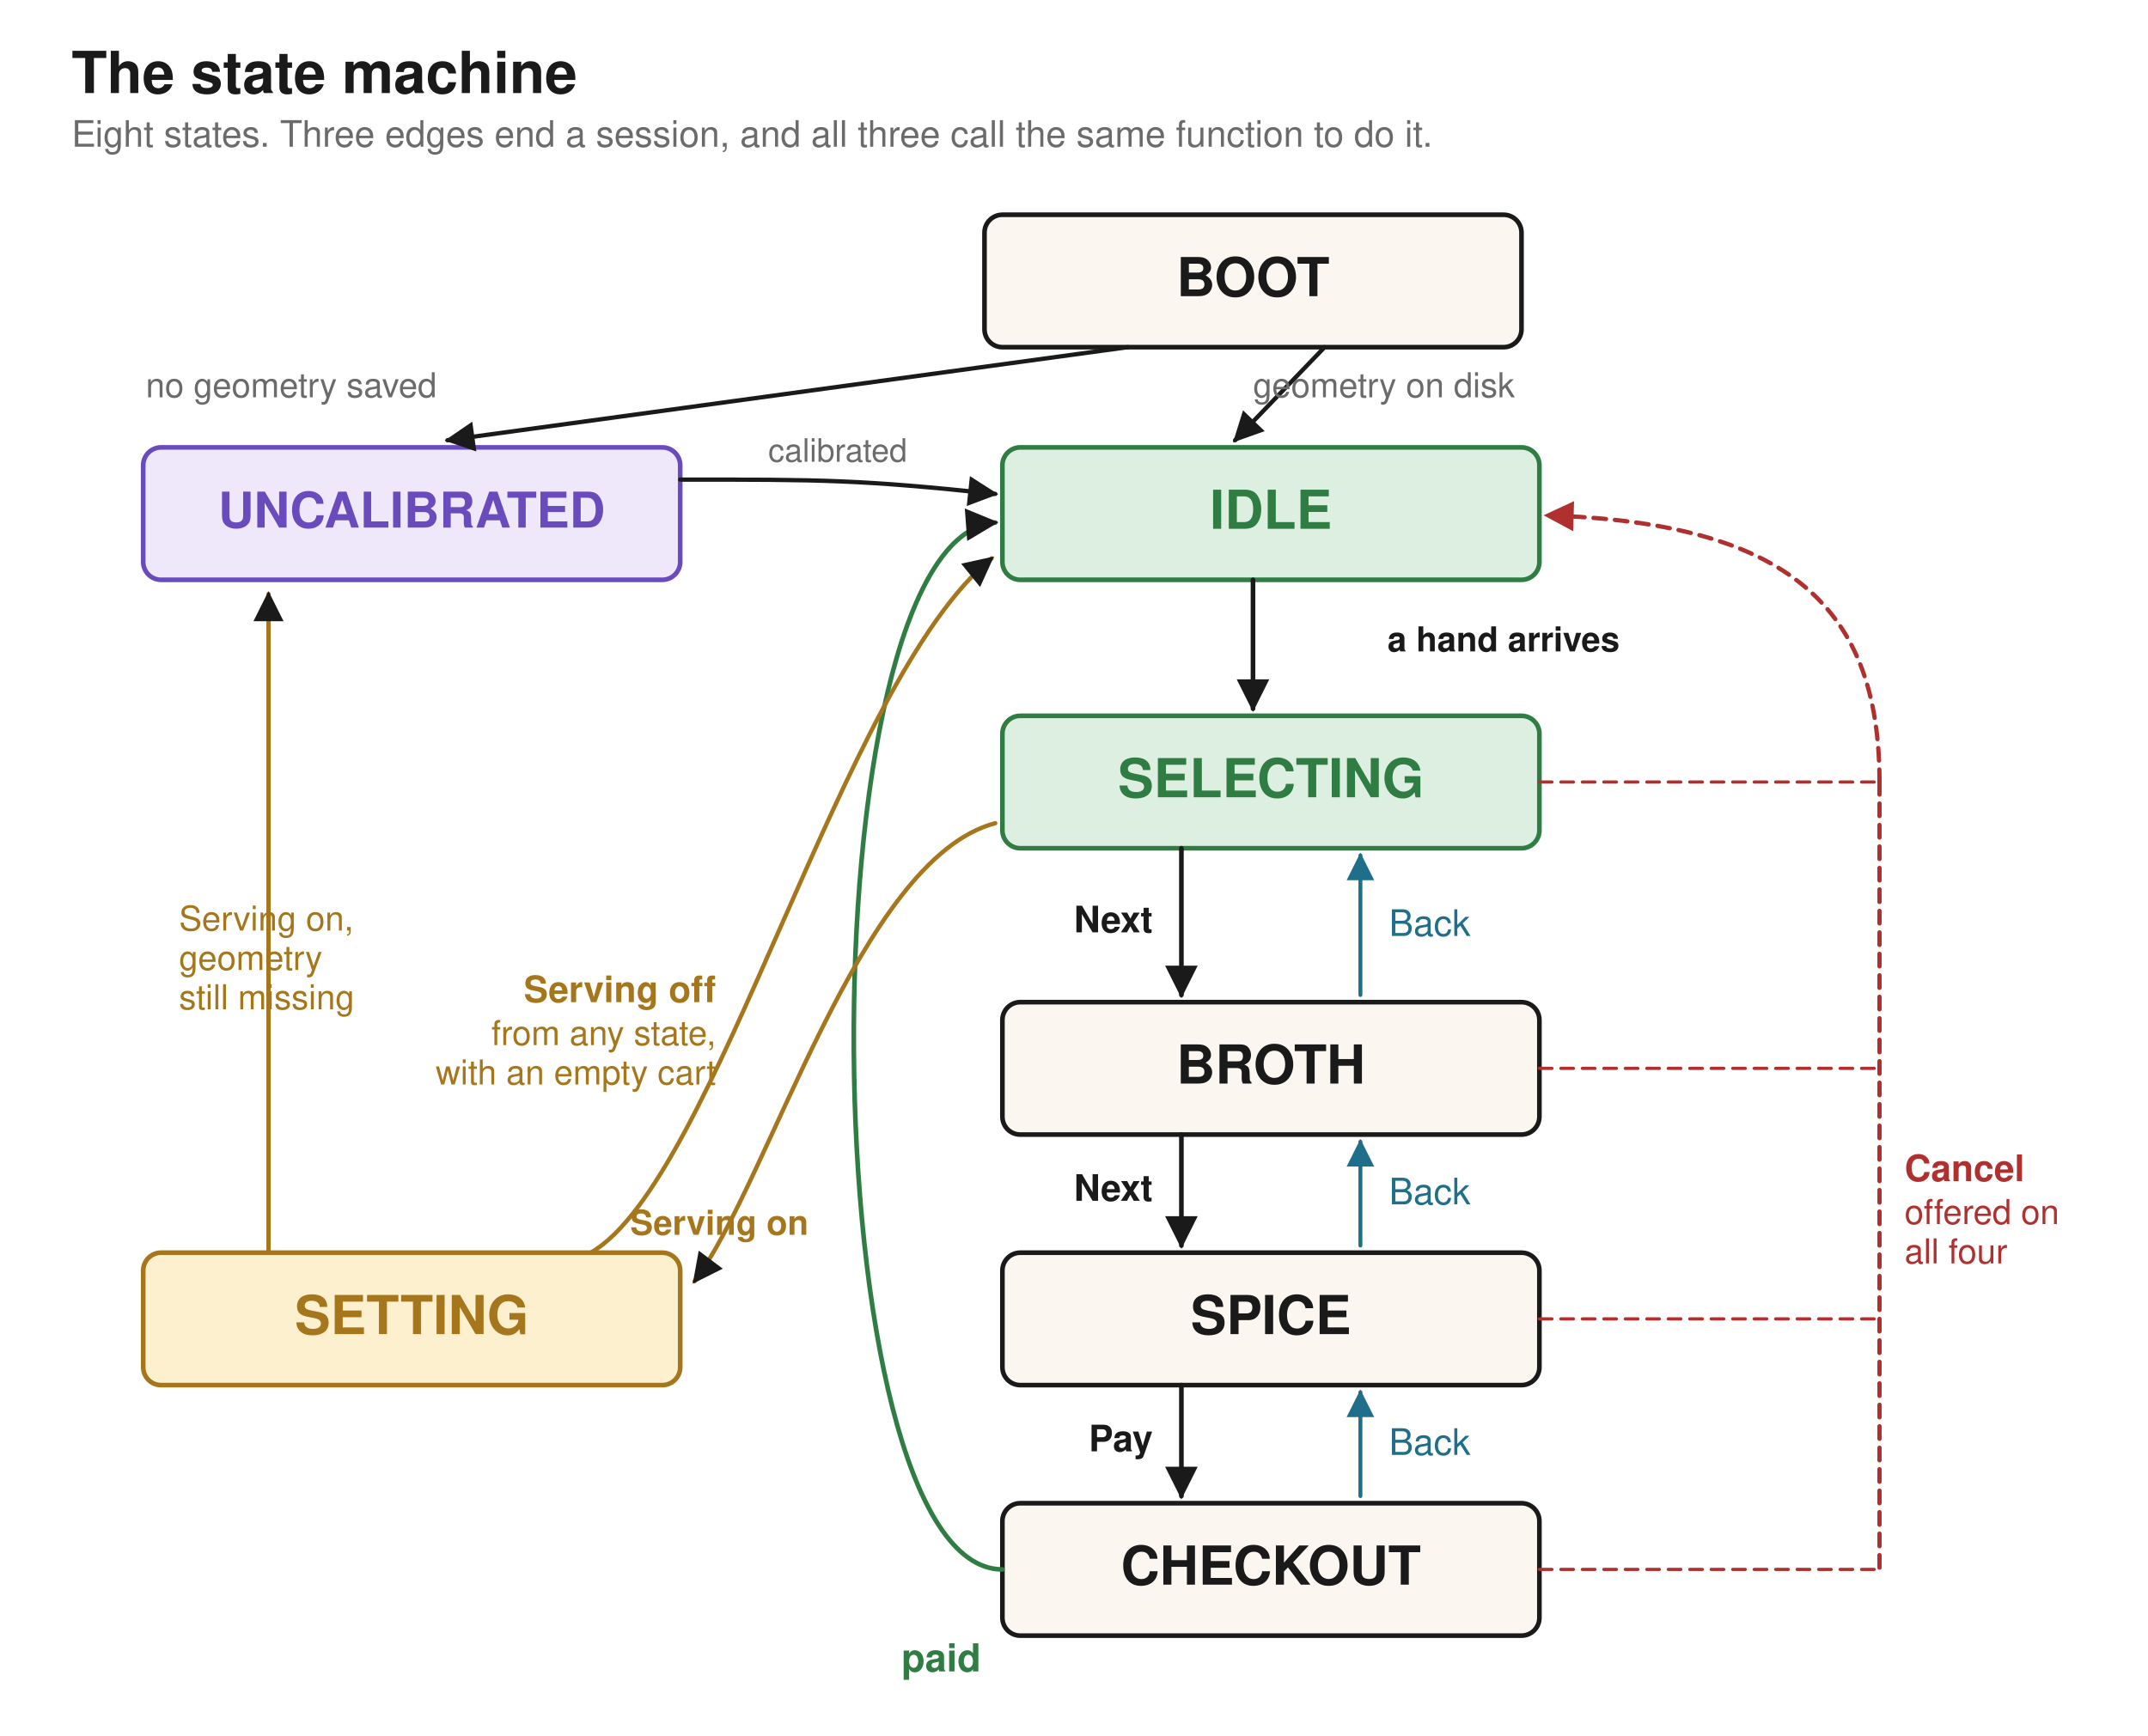
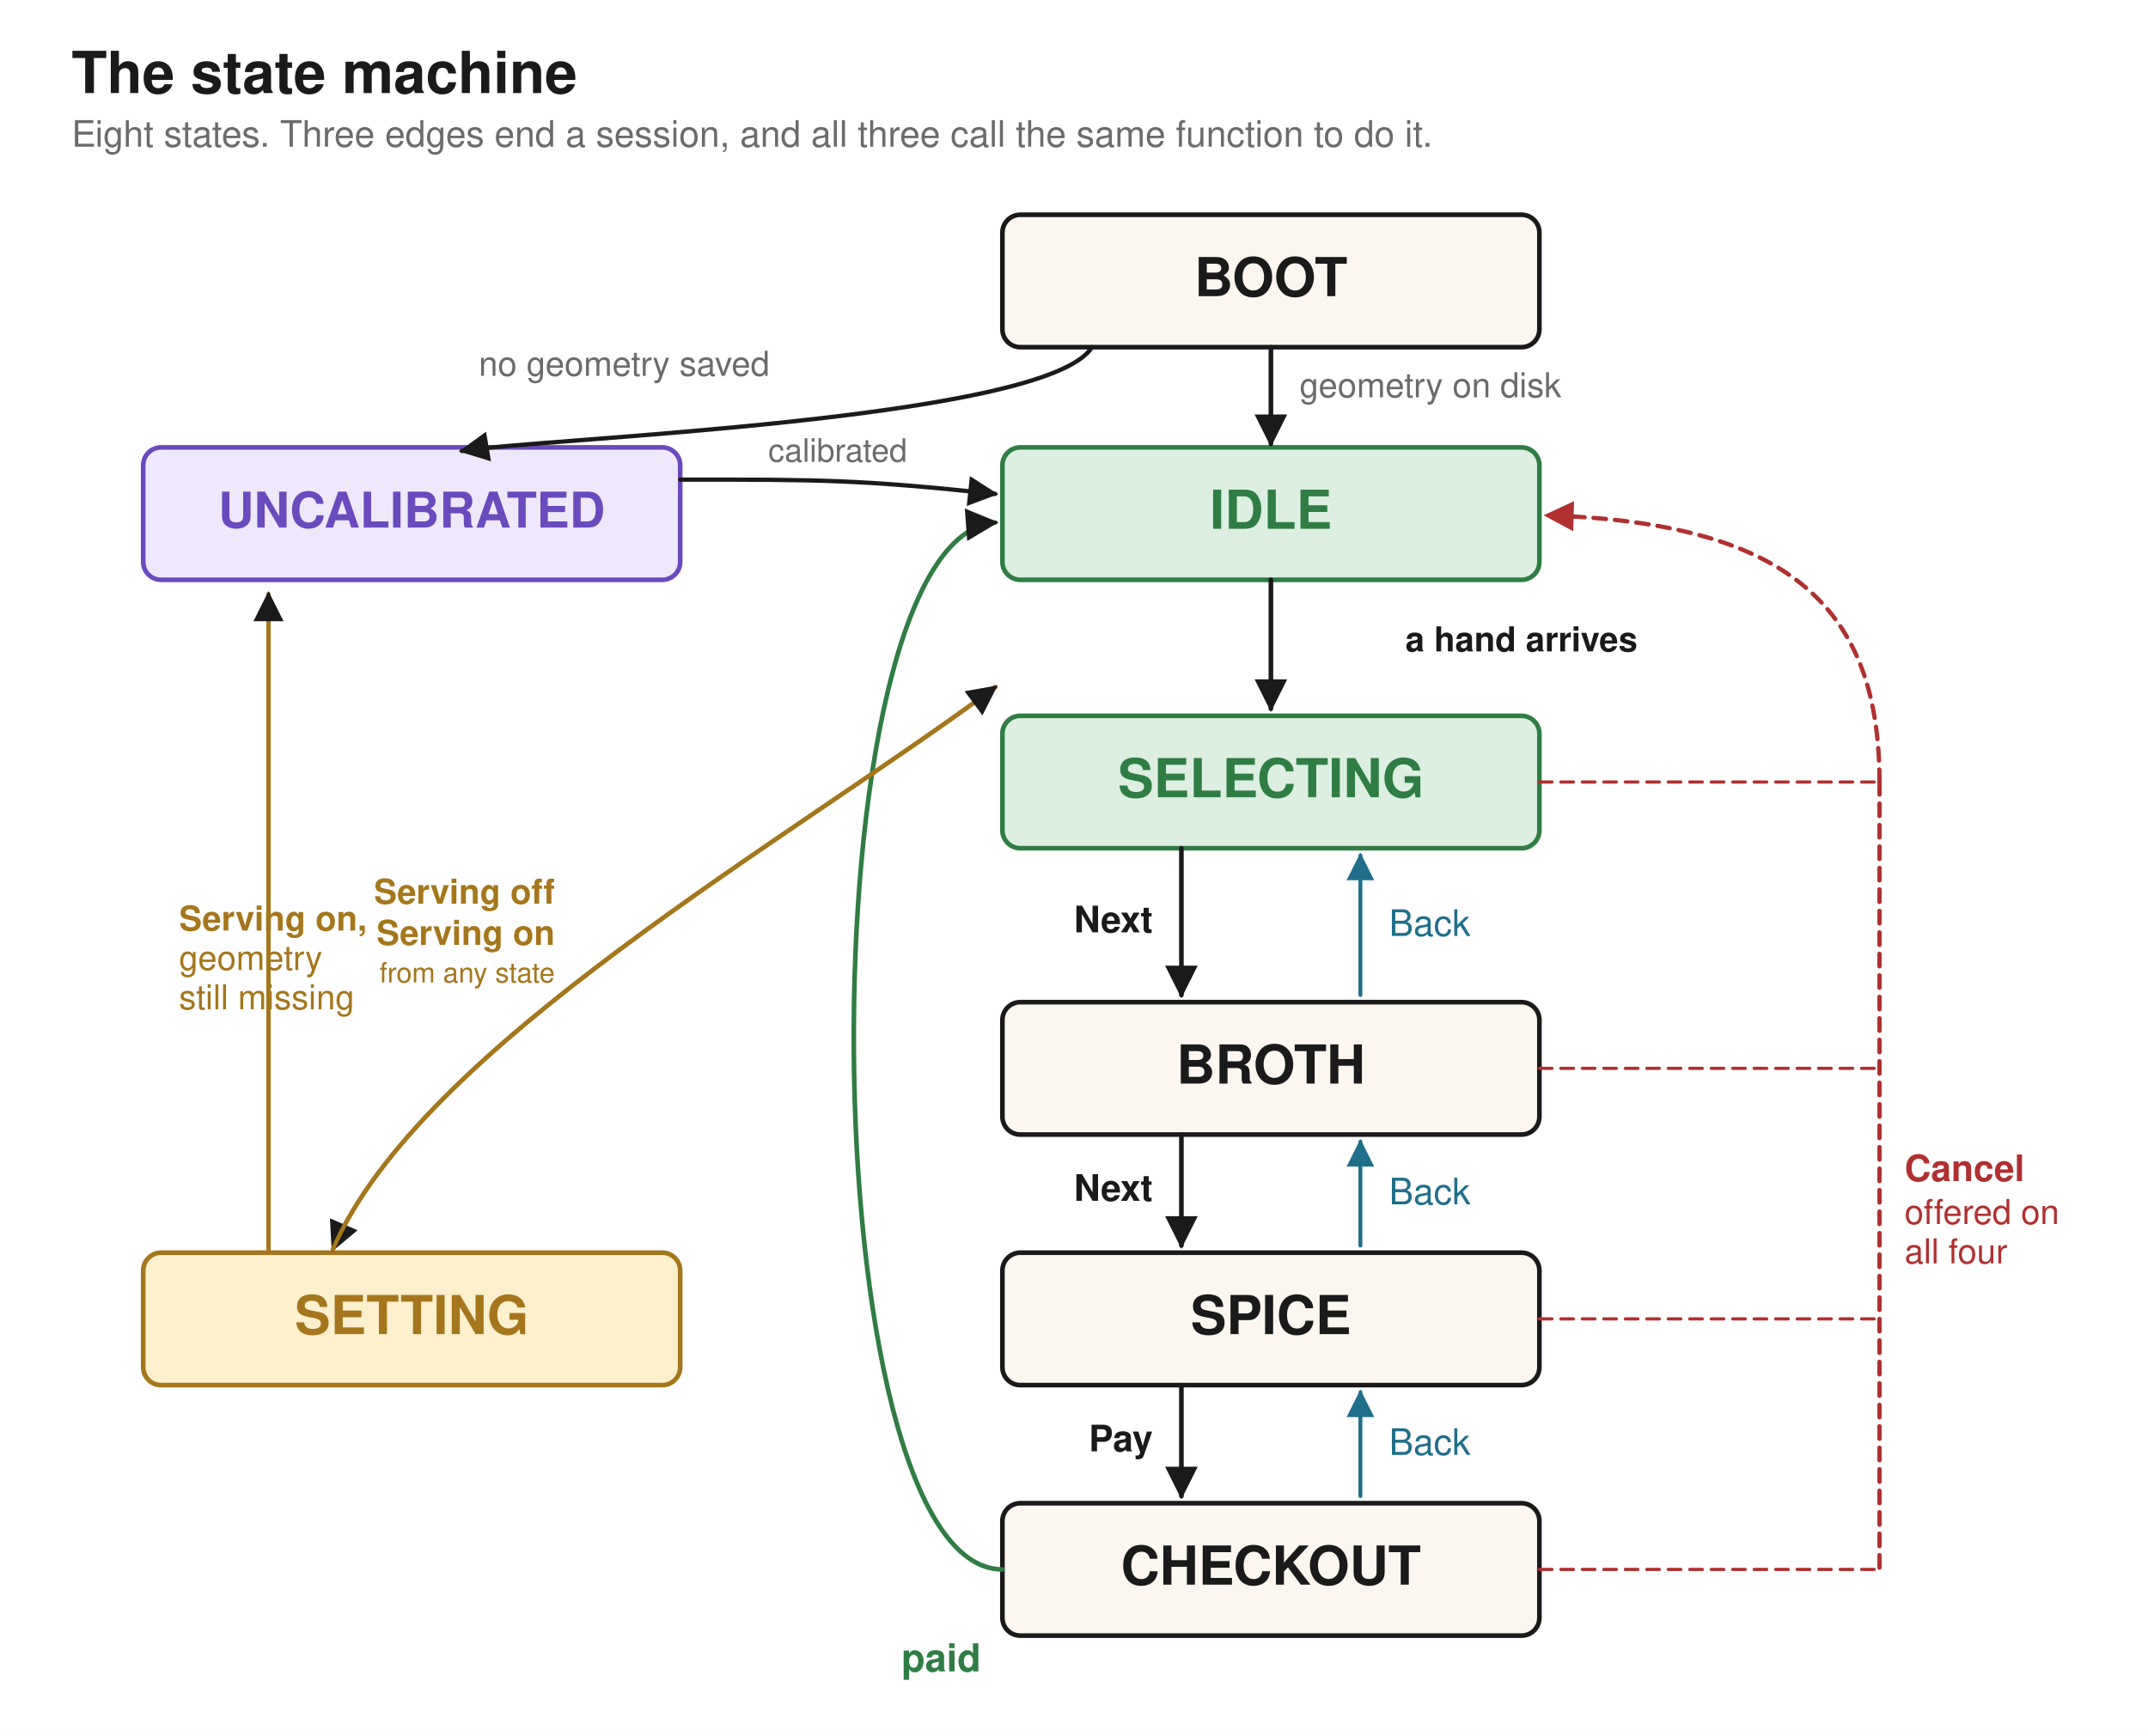
<svg xmlns="http://www.w3.org/2000/svg" viewBox="0 0 1200 970" width="1200" height="970">
  <rect width="1200" height="970" fill="#ffffff" />
  <defs>
    <marker id="a" viewBox="0 0 10 10" refX="9" refY="5" markerWidth="7" markerHeight="7" orient="auto-start-reverse">
      <path d="M 0 0 L 10 5 L 0 10 z" fill="#1a1a1a" />
    </marker>
    <marker id="ao" viewBox="0 0 10 10" refX="9" refY="5" markerWidth="7" markerHeight="7" orient="auto-start-reverse">
      <path d="M 0 0 L 10 5 L 0 10 z" fill="#cc5500" />
    </marker>
    <marker id="ac" viewBox="0 0 10 10" refX="9" refY="5" markerWidth="7" markerHeight="7" orient="auto-start-reverse">
      <path d="M 0 0 L 10 5 L 0 10 z" fill="#1f6f8b" />
    </marker>
    <marker id="ab" viewBox="0 0 10 10" refX="9" refY="5" markerWidth="7" markerHeight="7" orient="auto-start-reverse">
      <path d="M 0 0 L 10 5 L 0 10 z" fill="#b03030" />
    </marker>
  </defs>
  <text x="40" y="52" font-family="Helvetica,Arial,sans-serif" font-size="32.4" fill="#1a1a1a" text-anchor="start" font-weight="bold">The state machine</text>
  <text x="40" y="82" font-family="Helvetica,Arial,sans-serif" font-size="20.4" fill="#6b6b6b" text-anchor="start" font-weight="normal">Eight states. Three edges end a session, and all three call the same function to do it.</text>
-   <rect x="550.0" y="120" width="300" height="74" rx="10" fill="#fbf7f0" stroke="#1a1a1a" stroke-width="2.6" />
-   <text x="700.0" y="165.5" font-family="Helvetica,Arial,sans-serif" font-size="30" fill="#1a1a1a" text-anchor="middle" font-weight="bold">BOOT</text>
+   <rect x="560" y="120" width="300" height="74" rx="10" fill="#fbf7f0" stroke="#1a1a1a" stroke-width="2.6" />
+   <text x="710.0" y="165.5" font-family="Helvetica,Arial,sans-serif" font-size="30" fill="#1a1a1a" text-anchor="middle" font-weight="bold">BOOT</text>
  <rect x="80" y="250" width="300" height="74" rx="10" fill="#efe8fb" stroke="#6a4bbd" stroke-width="2.6" />
  <text x="230.0" y="294.82" font-family="Helvetica,Arial,sans-serif" font-size="27.6" fill="#6a4bbd" text-anchor="middle" font-weight="bold">UNCALIBRATED</text>
  <rect x="560" y="250" width="300" height="74" rx="10" fill="#ddefe1" stroke="#2f7d43" stroke-width="2.6" />
  <text x="710.0" y="295.5" font-family="Helvetica,Arial,sans-serif" font-size="30" fill="#2f7d43" text-anchor="middle" font-weight="bold">IDLE</text>
  <rect x="560" y="400" width="300" height="74" rx="10" fill="#ddefe1" stroke="#2f7d43" stroke-width="2.6" />
  <text x="710.0" y="445.5" font-family="Helvetica,Arial,sans-serif" font-size="30" fill="#2f7d43" text-anchor="middle" font-weight="bold">SELECTING</text>
  <rect x="560" y="560" width="300" height="74" rx="10" fill="#fbf7f0" stroke="#1a1a1a" stroke-width="2.6" />
  <text x="710.0" y="605.5" font-family="Helvetica,Arial,sans-serif" font-size="30" fill="#1a1a1a" text-anchor="middle" font-weight="bold">BROTH</text>
  <rect x="560" y="700" width="300" height="74" rx="10" fill="#fbf7f0" stroke="#1a1a1a" stroke-width="2.6" />
  <text x="710.0" y="745.5" font-family="Helvetica,Arial,sans-serif" font-size="30" fill="#1a1a1a" text-anchor="middle" font-weight="bold">SPICE</text>
  <rect x="560" y="840" width="300" height="74" rx="10" fill="#fbf7f0" stroke="#1a1a1a" stroke-width="2.6" />
  <text x="710.0" y="885.5" font-family="Helvetica,Arial,sans-serif" font-size="30" fill="#1a1a1a" text-anchor="middle" font-weight="bold">CHECKOUT</text>
  <rect x="80" y="700" width="300" height="74" rx="10" fill="#fdf0cf" stroke="#a5761b" stroke-width="2.6" />
  <text x="230.0" y="745.5" font-family="Helvetica,Arial,sans-serif" font-size="30" fill="#a5761b" text-anchor="middle" font-weight="bold">SETTING</text>
-   <line x1="630" y1="194" x2="250" y2="246" stroke="#1a1a1a" stroke-width="2.4" stroke-linecap="round" marker-end="url(#a)" />
-   <line x1="740" y1="194" x2="690" y2="246" stroke="#1a1a1a" stroke-width="2.4" stroke-linecap="round" marker-end="url(#a)" />
-   <text x="244" y="222" font-family="Helvetica,Arial,sans-serif" font-size="19.2" fill="#6b6b6b" text-anchor="end" font-weight="normal">no geometry saved</text>
-   <text x="700" y="222" font-family="Helvetica,Arial,sans-serif" font-size="19.2" fill="#6b6b6b" text-anchor="start" font-weight="normal">geometry on disk</text>
+   <line x1="710" y1="194" x2="710" y2="248" stroke="#1a1a1a" stroke-width="2.6" stroke-linecap="round" marker-end="url(#a)" />
+   <path d="M 610 194 C 585 235, 300 245, 258 252" fill="none" stroke="#1a1a1a" stroke-width="2.4" stroke-linecap="round" marker-end="url(#a)" />
+   <text x="430" y="210" font-family="Helvetica,Arial,sans-serif" font-size="19.2" fill="#6b6b6b" text-anchor="end" font-weight="normal">no geometry saved</text>
+   <text x="726" y="222" font-family="Helvetica,Arial,sans-serif" font-size="19.2" fill="#6b6b6b" text-anchor="start" font-weight="normal">geometry on disk</text>
  <path d="M 380 268 C 460 268, 480 268, 556 276" fill="none" stroke="#1a1a1a" stroke-width="2.4" stroke-linecap="round" marker-end="url(#a)" />
  <rect x="411.6" y="242.52" width="112.8" height="24.3" fill="#ffffff" rx="3" />
  <text x="468" y="258" font-family="Helvetica,Arial,sans-serif" font-size="18" fill="#6b6b6b" text-anchor="middle" font-weight="normal">calibrated</text>
-   <line x1="700" y1="324" x2="700" y2="396" stroke="#1a1a1a" stroke-width="2.6" stroke-linecap="round" marker-end="url(#a)" />
-   <rect x="758.736" y="347.488" width="162.528" height="25.92" fill="#ffffff" rx="3" />
-   <text x="840" y="364" font-family="Helvetica,Arial,sans-serif" font-size="19.2" fill="#1a1a1a" text-anchor="middle" font-weight="bold">a hand arrives</text>
+   <line x1="710" y1="324" x2="710" y2="396" stroke="#1a1a1a" stroke-width="2.6" stroke-linecap="round" marker-end="url(#a)" />
+   <rect x="768.736" y="347.488" width="162.528" height="25.92" fill="#ffffff" rx="3" />
+   <text x="850" y="364" font-family="Helvetica,Arial,sans-serif" font-size="19.2" fill="#1a1a1a" text-anchor="middle" font-weight="bold">a hand arrives</text>
  <line x1="660" y1="474" x2="660" y2="556" stroke="#1a1a1a" stroke-width="2.6" stroke-linecap="round" marker-end="url(#a)" />
  <text x="644" y="521.0" font-family="Helvetica,Arial,sans-serif" font-size="20.4" fill="#1a1a1a" text-anchor="end" font-weight="bold">Next</text>
  <line x1="660" y1="634" x2="660" y2="696" stroke="#1a1a1a" stroke-width="2.6" stroke-linecap="round" marker-end="url(#a)" />
  <text x="644" y="671.0" font-family="Helvetica,Arial,sans-serif" font-size="20.4" fill="#1a1a1a" text-anchor="end" font-weight="bold">Next</text>
  <line x1="660" y1="774" x2="660" y2="836" stroke="#1a1a1a" stroke-width="2.6" stroke-linecap="round" marker-end="url(#a)" />
  <text x="644" y="811.0" font-family="Helvetica,Arial,sans-serif" font-size="20.4" fill="#1a1a1a" text-anchor="end" font-weight="bold">Pay</text>
  <line x1="760" y1="556" x2="760" y2="478" stroke="#1f6f8b" stroke-width="2.2" stroke-linecap="round" marker-end="url(#ac)" />
  <text x="776" y="523.0" font-family="Helvetica,Arial,sans-serif" font-size="20.4" fill="#1f6f8b" text-anchor="start" font-weight="normal">Back</text>
  <line x1="760" y1="696" x2="760" y2="638" stroke="#1f6f8b" stroke-width="2.2" stroke-linecap="round" marker-end="url(#ac)" />
  <text x="776" y="673.0" font-family="Helvetica,Arial,sans-serif" font-size="20.4" fill="#1f6f8b" text-anchor="start" font-weight="normal">Back</text>
  <line x1="760" y1="836" x2="760" y2="778" stroke="#1f6f8b" stroke-width="2.2" stroke-linecap="round" marker-end="url(#ac)" />
  <text x="776" y="813.0" font-family="Helvetica,Arial,sans-serif" font-size="20.4" fill="#1f6f8b" text-anchor="start" font-weight="normal">Back</text>
  <path d="M 560 877 C 452 877, 448 300, 556 292" fill="none" stroke="#2f7d43" stroke-width="2.6" stroke-linecap="round" marker-end="url(#a)" />
  <text x="548" y="934" font-family="Helvetica,Arial,sans-serif" font-size="21.6" fill="#2f7d43" text-anchor="end" font-weight="bold">paid</text>
  <line x1="1050" y1="437" x2="1050" y2="877" stroke="#b03030" stroke-width="2.4" stroke-linecap="round" stroke-dasharray="7 5" />
  <line x1="860" y1="437" x2="1050" y2="437" stroke="#b03030" stroke-width="1.8" stroke-linecap="round" stroke-dasharray="7 5" />
  <line x1="860" y1="597" x2="1050" y2="597" stroke="#b03030" stroke-width="1.8" stroke-linecap="round" stroke-dasharray="7 5" />
  <line x1="860" y1="737" x2="1050" y2="737" stroke="#b03030" stroke-width="1.8" stroke-linecap="round" stroke-dasharray="7 5" />
  <line x1="860" y1="877" x2="1050" y2="877" stroke="#b03030" stroke-width="1.8" stroke-linecap="round" stroke-dasharray="7 5" />
  <path d="M 1050 437 C 1050 340, 1000 292, 864 288" fill="none" stroke="#b03030" stroke-width="2.4" stroke-linecap="round" stroke-dasharray="7 5" marker-end="url(#ab)" />
  <text x="1064" y="660" font-family="Helvetica,Arial,sans-serif" font-size="20.4" fill="#b03030" text-anchor="start" font-weight="bold">Cancel</text>
  <text x="1064" y="684" font-family="Helvetica,Arial,sans-serif" font-size="19.2" fill="#b03030" text-anchor="start" font-weight="normal">offered on</text>
  <text x="1064" y="706" font-family="Helvetica,Arial,sans-serif" font-size="19.2" fill="#b03030" text-anchor="start" font-weight="normal">all four</text>
-   <path d="M 556 460 C 480 480, 430 660, 388 716" fill="none" stroke="#a5761b" stroke-width="2.4" stroke-linecap="round" marker-end="url(#a)" />
-   <text x="400" y="560" font-family="Helvetica,Arial,sans-serif" font-size="20.4" fill="#a5761b" text-anchor="end" font-weight="bold">Serving off</text>
-   <text x="400" y="584" font-family="Helvetica,Arial,sans-serif" font-size="19.2" fill="#a5761b" text-anchor="end" font-weight="normal">from any state,</text>
-   <text x="400" y="606" font-family="Helvetica,Arial,sans-serif" font-size="19.2" fill="#a5761b" text-anchor="end" font-weight="normal">with an empty cart</text>
+   <path d="M 556 384 C 440 470, 235 585, 186 698" fill="none" stroke="#a5761b" stroke-width="2.4" stroke-linecap="round" marker-end="url(#a)" />
+   <path d="M 186 698 C 235 585, 440 470, 556 384" fill="none" stroke="#a5761b" stroke-width="2.4" stroke-linecap="round" marker-end="url(#a)" />
+   <text x="310" y="505" font-family="Helvetica,Arial,sans-serif" font-size="19.2" fill="#a5761b" text-anchor="end" font-weight="bold">Serving off</text>
+   <text x="310" y="528" font-family="Helvetica,Arial,sans-serif" font-size="19.2" fill="#a5761b" text-anchor="end" font-weight="bold">Serving on</text>
+   <text x="310" y="549" font-family="Helvetica,Arial,sans-serif" font-size="15.6" fill="#a5761b" text-anchor="end" font-weight="normal">from any state</text>
  <path d="M 150 700 L 150 332" fill="none" stroke="#a5761b" stroke-width="2.4" stroke-linecap="round" marker-end="url(#a)" />
-   <text x="100" y="520" font-family="Helvetica,Arial,sans-serif" font-size="19.2" fill="#a5761b" text-anchor="start" font-weight="normal">Serving on,</text>
+   <text x="100" y="520" font-family="Helvetica,Arial,sans-serif" font-size="19.2" fill="#a5761b" text-anchor="start" font-weight="bold">Serving on,</text>
  <text x="100" y="542" font-family="Helvetica,Arial,sans-serif" font-size="19.2" fill="#a5761b" text-anchor="start" font-weight="normal">geometry</text>
  <text x="100" y="564" font-family="Helvetica,Arial,sans-serif" font-size="19.2" fill="#a5761b" text-anchor="start" font-weight="normal">still missing</text>
-   <path d="M 330 700 C 400 660, 470 380, 554 312" fill="none" stroke="#a5761b" stroke-width="2.4" stroke-linecap="round" marker-end="url(#a)" />
-   <text x="352" y="690" font-family="Helvetica,Arial,sans-serif" font-size="19.2" fill="#a5761b" text-anchor="start" font-weight="bold">Serving on</text>
</svg>
